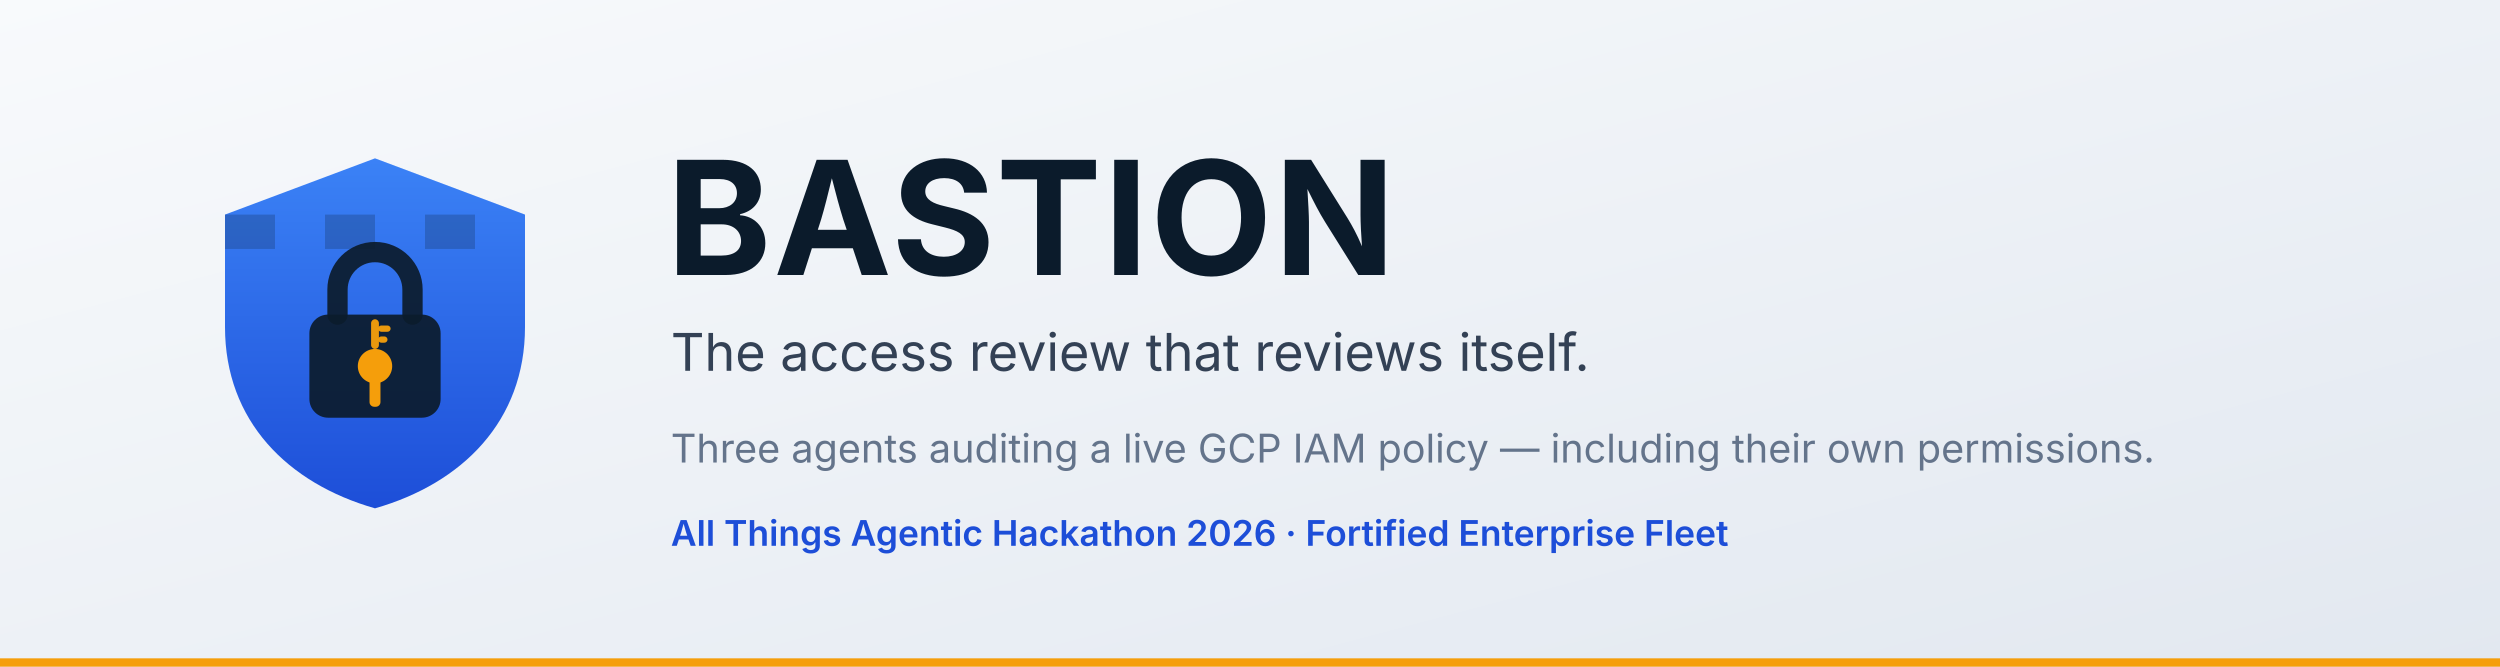
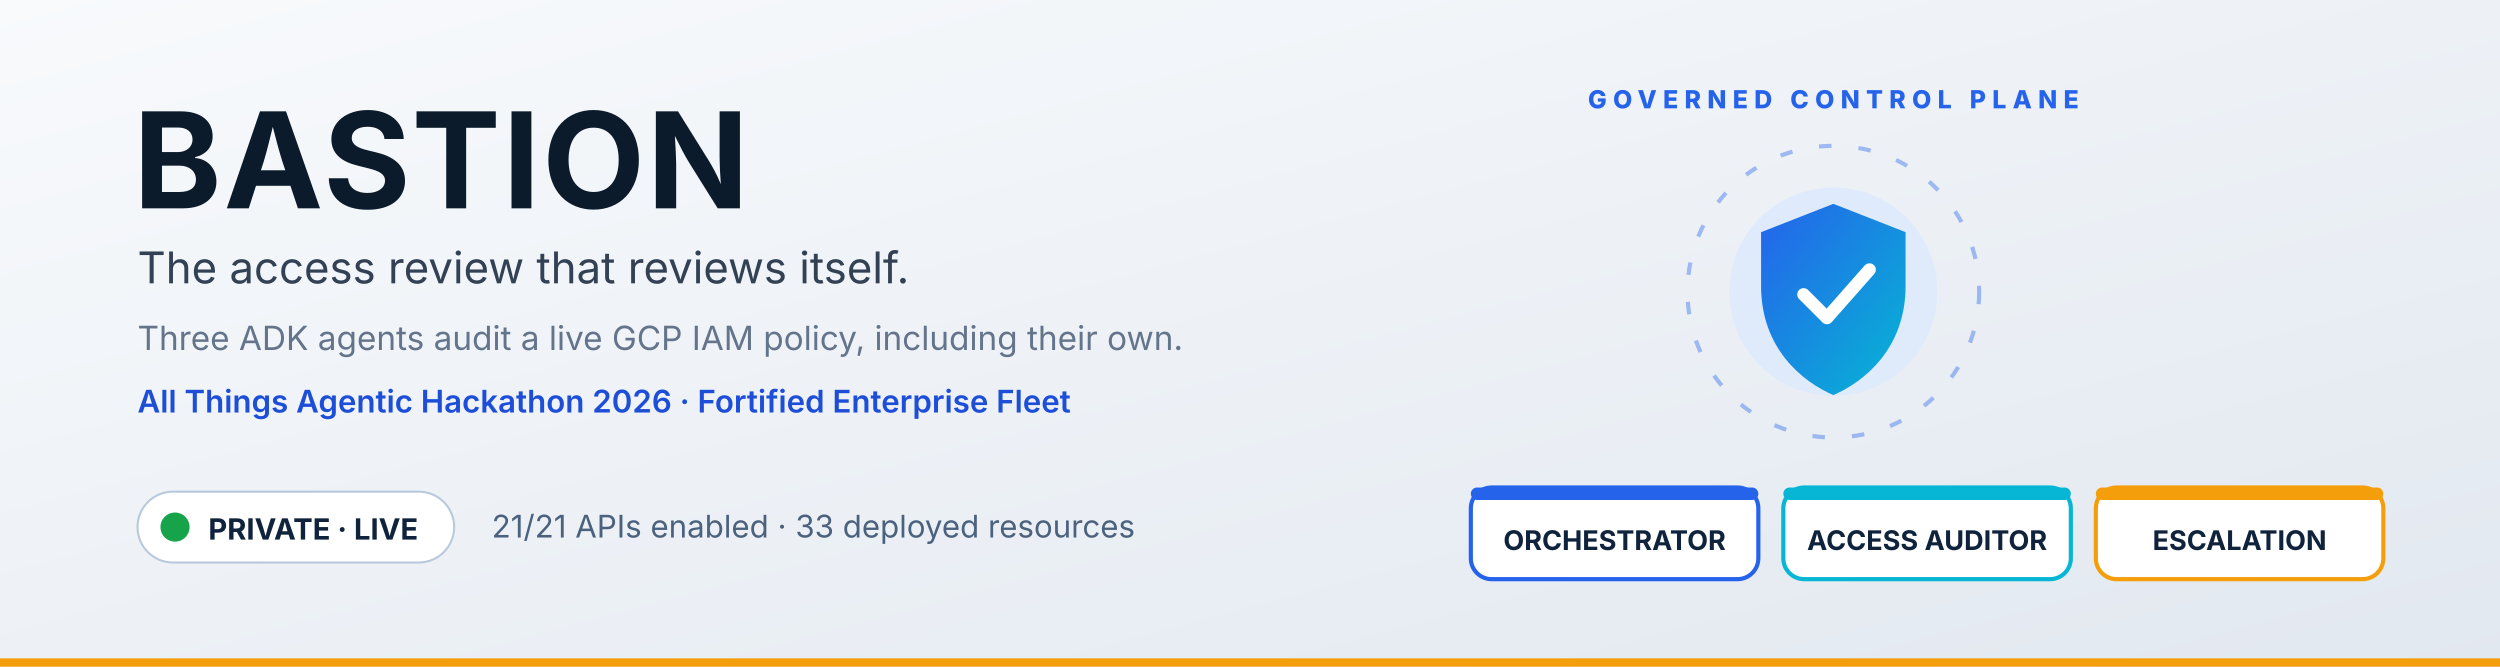
- <svg xmlns="http://www.w3.org/2000/svg" viewBox="0 0 1200 320" width="1200" height="320" role="img" aria-label="Bastion — the access review that reviews itself">
+ <svg xmlns="http://www.w3.org/2000/svg" viewBox="0 0 1200 320" width="1200" height="320" role="img" aria-label="Bastion — a private enterprise agent fleet for access governance">
  <defs>
    <linearGradient id="bg" x1="0" y1="0" x2="1" y2="1">
      <stop offset="0" stop-color="#F8FAFC" />
      <stop offset="1" stop-color="#E2E8F0" />
    </linearGradient>
-     <linearGradient id="shield" x1="0" y1="0" x2="0" y2="1">
-       <stop offset="0" stop-color="#3B82F6" />
-       <stop offset="1" stop-color="#1D4ED8" />
+     <linearGradient id="core" x1="0" y1="0" x2="1" y2="1">
+       <stop offset="0" stop-color="#2563EB" />
+       <stop offset="1" stop-color="#06B6D4" />
    </linearGradient>
-     <linearGradient id="sweep" x1="0" y1="0" x2="1" y2="0">
-       <stop offset="0" stop-color="#F59E0B" stop-opacity="0" />
-       <stop offset="0.5" stop-color="#F59E0B" stop-opacity="0.55" />
-       <stop offset="1" stop-color="#F59E0B" stop-opacity="0" />
-     </linearGradient>
-     <clipPath id="shieldClip">
-       <path d="M128 16 L224 52 v72 c0 60-40 100-96 116 C72 224 32 184 32 124 V52 Z" />
-     </clipPath>
  </defs>
  <rect width="1200" height="320" fill="url(#bg)" />
  <rect x="0" y="316" width="1200" height="4" fill="#F59E0B" />
-   <g transform="translate(84,64) scale(0.75)">
-     <path d="M128 16 L224 52 v72 c0 60-40 100-96 116 C72 224 32 184 32 124 V52 Z" fill="url(#shield)" />
-     <path d="M32 52 h32 v22 h-32 Z M96 52 h32 v22 h-32 Z M160 52 h32 v22 h-32 Z" fill="#0B1B2B" opacity="0.22" />
-     <g clip-path="url(#shieldClip)">
-       <rect x="-140" y="16" width="120" height="240" fill="url(#sweep)">
-         <animate attributeName="x" values="-140;-140;260;260" keyTimes="0;0.45;0.78;1" dur="6s" repeatCount="indefinite" />
-       </rect>
+   <g font-family="Segoe UI, Inter, Helvetica, Arial, sans-serif">
+     <text x="64" y="100" font-size="64" font-weight="700" letter-spacing="1" fill="#0B1B2B">BASTION</text>
+     <text x="66" y="136" font-size="21" fill="#334155">The access review that reviews itself.</text>
+     <text x="66" y="168" font-size="16" fill="#64748B">Three ADK agents audit a live GCP IAM policy, including their own.</text>
+     <text x="66" y="198" font-size="15" font-weight="600" fill="#1D4ED8">All Things Agentic Hackathon 2026 · Fortified Enterprise Fleet</text>
+     <g transform="translate(66 236)">
+       <rect width="152" height="34" rx="17" fill="#FFFFFF" stroke="#B8C9DC" />
+       <circle cx="18" cy="17" r="7" fill="#16A34A">
+         <animate attributeName="opacity" values="1;.35;1" dur="1.5s" repeatCount="indefinite" />
+       </circle>
+       <text x="34" y="23" font-size="14" font-weight="700" fill="#10233D">PRIVATE · LIVE</text>
    </g>
-     <g fill="none" stroke="#0B1B2B" stroke-width="13" stroke-linecap="round" opacity="0.92">
-       <path d="M104 116 v-16 a24 24 0 0 1 48 0 v16">
-         <animateTransform attributeName="transform" type="translate" values="0 0; 0 0; 0 -16; 0 -16; 0 0; 0 0" keyTimes="0;0.22;0.34;0.66;0.78;1" dur="6s" repeatCount="indefinite" />
-       </path>
-     </g>
-     <rect x="86" y="116" width="84" height="66" rx="12" fill="#0B1B2B" opacity="0.92" />
-     <g transform="translate(128 149)">
-       <circle r="11" fill="#F59E0B" />
-       <rect x="-3.5" y="6" width="7" height="20" rx="3" fill="#F59E0B" />
-       <g>
-         <rect x="-2.5" y="-30" width="5" height="19" rx="2.5" fill="#F59E0B" opacity="0.95" />
-         <rect x="2" y="-26" width="8" height="4" rx="2" fill="#F59E0B" opacity="0.95" />
-         <rect x="2" y="-19" width="6" height="4" rx="2" fill="#F59E0B" opacity="0.95" />
-         <animateTransform attributeName="transform" type="rotate" values="0;0;90;90;0;0" keyTimes="0;0.18;0.32;0.68;0.8;1" dur="6s" repeatCount="indefinite" />
+     <text x="236" y="258" font-size="15" fill="#4B627E">21/21 APIs enabled · 33 deployed resources</text>
+     <text x="880" y="52" text-anchor="middle" font-size="12" font-weight="800" letter-spacing="3" fill="#2563EB">GOVERNED CONTROL PLANE</text>
+     <g transform="translate(880 140)">
+       <circle r="70" fill="none" stroke="#2563EB" stroke-width="2" stroke-dasharray="6 13" opacity=".4">
+         <animateTransform attributeName="transform" type="rotate" values="0;22;0" keyTimes="0;0.5;1" dur="6s" repeatCount="indefinite" />
+       </circle>
+       <circle r="50" fill="#DBEAFE" opacity=".75">
+         <animate attributeName="r" values="46;53;46" dur="3s" repeatCount="indefinite" />
+       </circle>
+       <g transform="scale(0.34)">
+         <path d="M0 -124 L102 -84 V-8 C102 80 44 127 0 146 C-44 127-102 80-102-8 V-84Z" fill="url(#core)" />
+         <path d="M-42 4 L-9 37 L51 -31" fill="none" stroke="white" stroke-width="18" stroke-linecap="round" stroke-linejoin="round" />
      </g>
    </g>
+     <g transform="translate(706 234)">
+       <rect width="138" height="44" rx="10" fill="#FFFFFF" stroke="#2563EB" stroke-width="2" />
+       <rect width="138" height="6" rx="3" fill="#2563EB" />
+       <text x="69" y="30" text-anchor="middle" font-size="13" font-weight="700" fill="#10233D">ORCHESTRATOR</text>
+     </g>
+     <g transform="translate(856 234)">
+       <rect width="138" height="44" rx="10" fill="#FFFFFF" stroke="#06B6D4" stroke-width="2" />
+       <rect width="138" height="6" rx="3" fill="#06B6D4" />
+       <text x="69" y="30" text-anchor="middle" font-size="13" font-weight="700" fill="#10233D">ACCESS AUDITOR</text>
+     </g>
+     <g transform="translate(1006 234)">
+       <rect width="138" height="44" rx="10" fill="#FFFFFF" stroke="#F59E0B" stroke-width="2" />
+       <rect width="138" height="6" rx="3" fill="#F59E0B" />
+       <text x="69" y="30" text-anchor="middle" font-size="13" font-weight="700" fill="#10233D">ESCALATION</text>
+     </g>
  </g>
-   <text x="320" y="132" font-family="Segoe UI, Inter, Helvetica, Arial, sans-serif" font-size="76" font-weight="700" fill="#0B1B2B" letter-spacing="1">BASTION</text>
-   <text x="322" y="178" font-family="Segoe UI, Inter, Helvetica, Arial, sans-serif" font-size="25" fill="#334155">The access review that reviews itself.</text>
-   <text x="322" y="222" font-family="Segoe UI, Inter, Helvetica, Arial, sans-serif" font-size="19" fill="#64748B">Three agents auditing a live GCP IAM policy — including their own permissions.</text>
-   <text x="322" y="262" font-family="Segoe UI, Inter, Helvetica, Arial, sans-serif" font-size="17" font-weight="600" fill="#1D4ED8">All Things Agentic Hackathon 2026 · Fortified Enterprise Fleet</text>
</svg>
